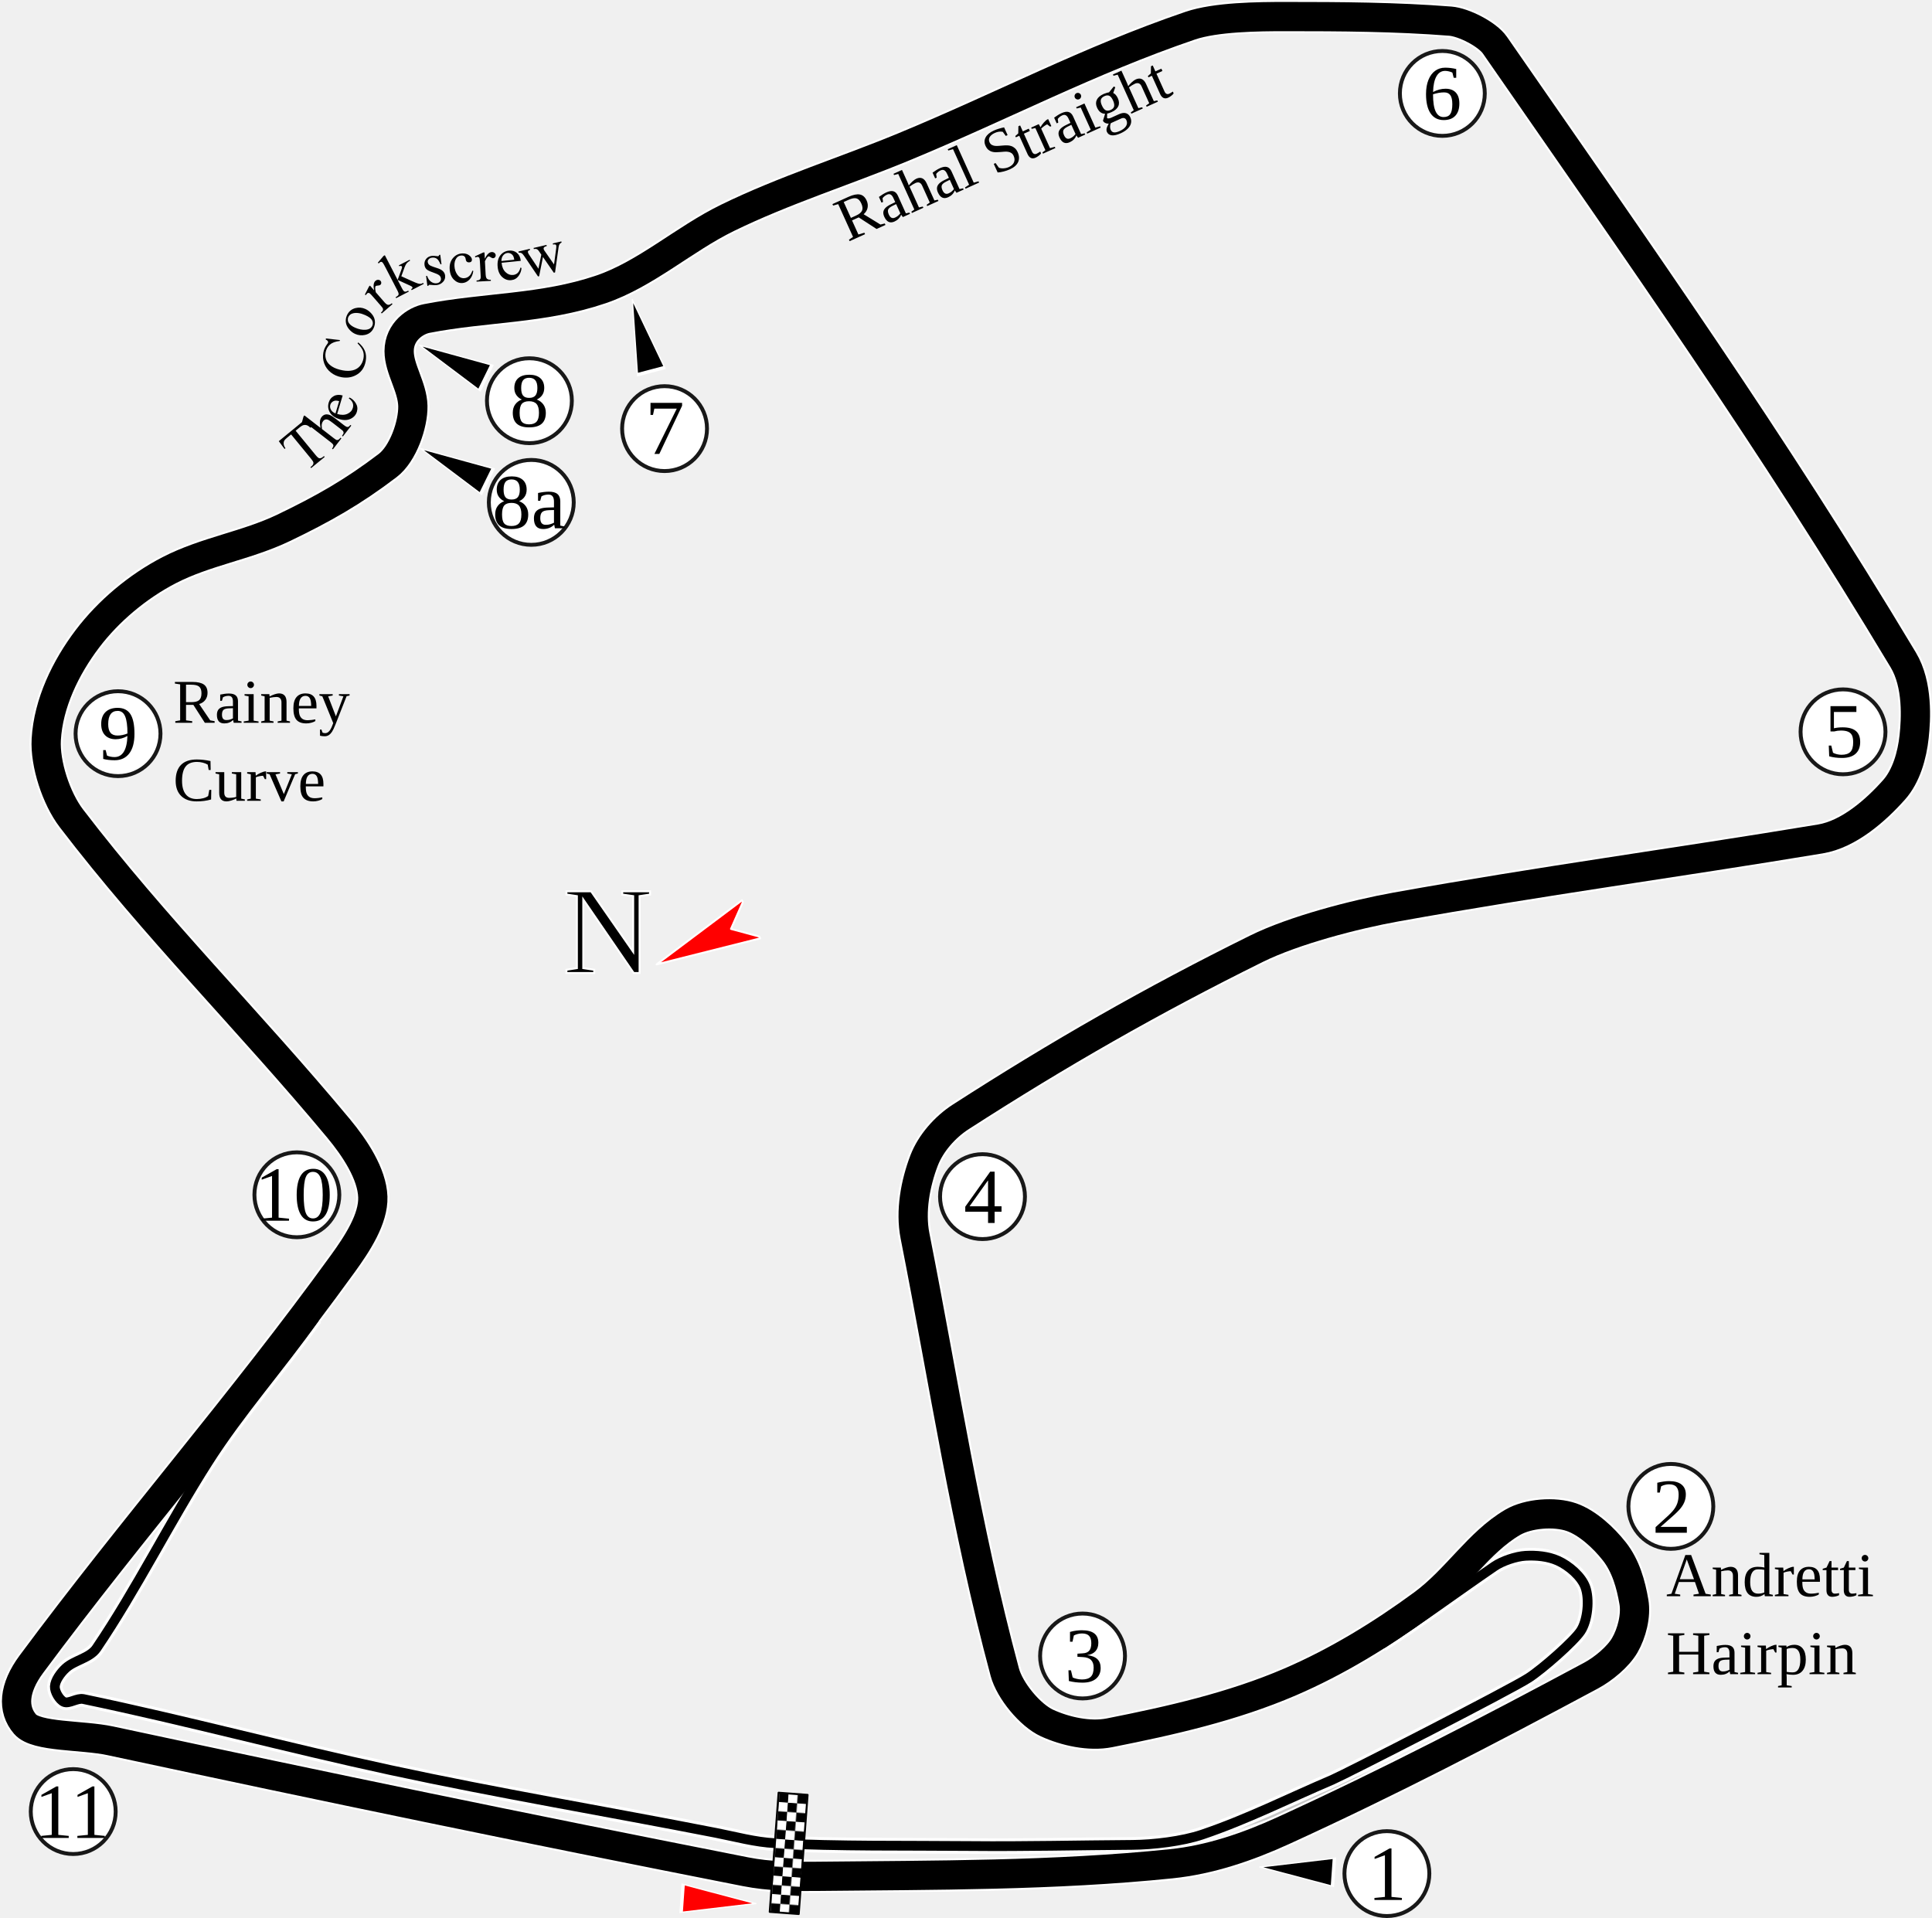
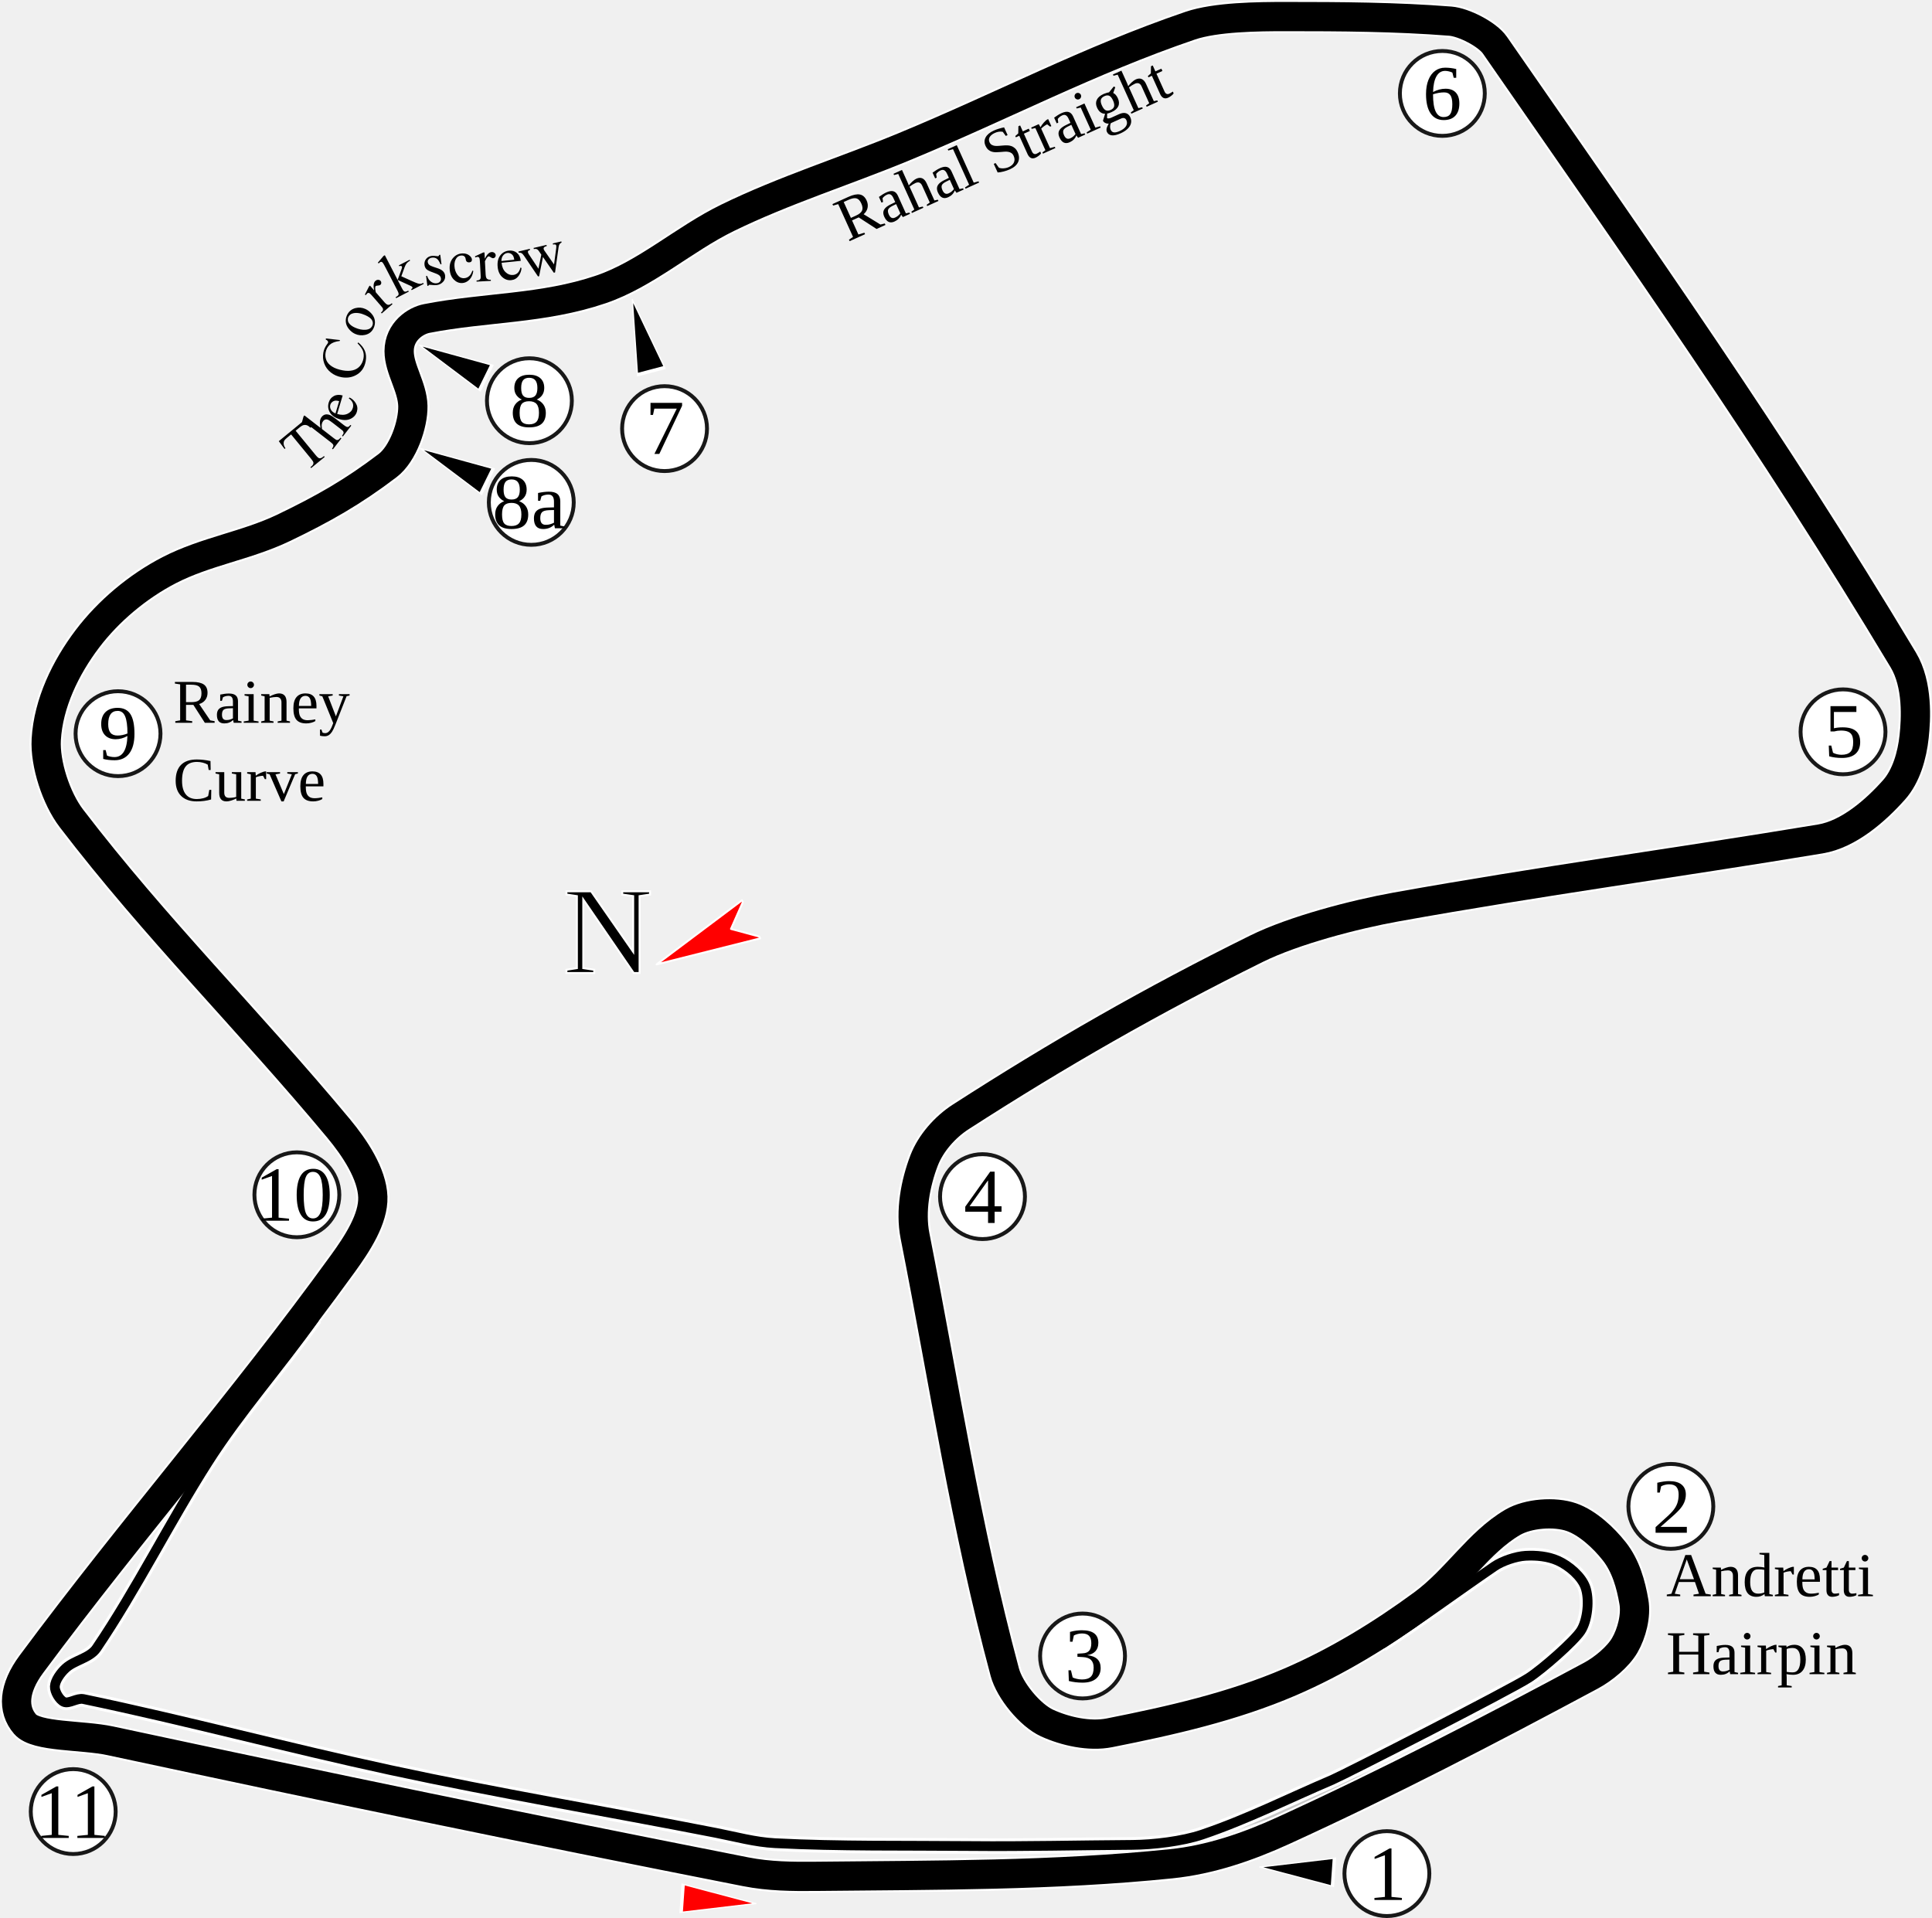
<svg xmlns="http://www.w3.org/2000/svg" xmlns:xlink="http://www.w3.org/1999/xlink" width="990.921" height="983.785" id="svg2502" version="1.0">
  <defs id="defs2504">
    <clipPath clipPathUnits="userSpaceOnUse" id="clipPath3490">
-       <rect style="opacity:1;fill:#006a00;fill-opacity:1;fill-rule:nonzero;stroke:none" id="rect3492" width="1511.787" height="1003.748" x="683.14" y="104.104" transform="matrix(-0.7183395,0.6956928,-0.6956928,-0.7183395,0,0)" />
+       
    </clipPath>
    <pattern patternUnits="userSpaceOnUse" width="18.181" height="18.138" patternTransform="matrix(0.1737876,0,0,0.1737876,763.4772,1693.907)" id="pattern4912">
      <g id="g4907" transform="translate(-1025.535,-1215.281)">
        <rect style="opacity:1;fill:#000000;fill-opacity:1;stroke:none;stroke-width:0.5;stroke-linecap:round;stroke-linejoin:round;stroke-miterlimit:4;stroke-dasharray:none;stroke-dashoffset:0;stroke-opacity:1" id="rect4899" width="18.173" height="18.096" x="1025.535" y="1215.281" />
        <rect style="opacity:1;fill:#ffffff;fill-opacity:1;stroke:none;stroke-width:0.5;stroke-linecap:round;stroke-linejoin:round;stroke-miterlimit:4;stroke-dasharray:none;stroke-dashoffset:0;stroke-opacity:1" id="rect4903" width="9.075" height="9.075" x="1025.535" y="1215.281" />
        <rect style="opacity:1;fill:#ffffff;fill-opacity:1;stroke:none;stroke-width:0.5;stroke-linecap:round;stroke-linejoin:round;stroke-miterlimit:4;stroke-dasharray:none;stroke-dashoffset:0;stroke-opacity:1" id="rect4905" width="9.075" height="9.075" x="1034.641" y="1224.344" />
      </g>
    </pattern>
    <pattern xlink:href="#pattern4912" id="pattern4166" patternTransform="matrix(0.4562459,1.6264824e-8,-1.6264824e-8,0.4562459,-1778.227,454.6431)" />
    <clipPath clipPathUnits="userSpaceOnUse" id="clipPath3494">
      <rect style="opacity:1;fill:#006a00;fill-opacity:1;fill-rule:nonzero;stroke:none" id="rect3496" width="2168.193" height="1468.418" x="-4232.846" y="-2372.13" transform="matrix(-0.9472965,-0.3203582,0.9519016,-0.3064038,0,0)" />
    </clipPath>
    <clipPath clipPathUnits="userSpaceOnUse" id="clipPath9716">
      <path id="path9718" d="M 871.135,932.363 C 1314.876,1345.252 1758.616,1758.14 2202.356,2171.029 C 2375.779,1984.647 2549.202,1798.266 2722.625,1611.884 C 2278.885,1198.996 1835.145,786.108 1391.405,373.219 C 1217.982,559.601 1044.559,745.982 871.135,932.363 z" style="fill:#6a6a6a;fill-opacity:1;fill-rule:nonzero;stroke:#010101;stroke-width:0.943;stroke-linecap:round;stroke-linejoin:round;stroke-miterlimit:4;stroke-dasharray:none;stroke-dashoffset:0;stroke-opacity:1" />
    </clipPath>
  </defs>
  <g id="layer1" transform="translate(-775.603,-501.7822)" style="display:inline">
    <use x="0" y="0" xlink:href="#text3489" id="use3575" style="stroke:#ffffff;stroke-width:2;stroke-miterlimit:4;stroke-opacity:1;stroke-dasharray:none" width="990.921" height="970.955" />
    <use x="0" y="0" xlink:href="#text3493" id="use3577" style="stroke:#ffffff;stroke-width:2;stroke-miterlimit:4;stroke-opacity:1;stroke-dasharray:none" width="990.921" height="970.955" />
    <path style="fill:none;stroke:#c8c8c8;stroke-width:5;stroke-linecap:butt;stroke-linejoin:round;stroke-miterlimit:4;stroke-opacity:1;stroke-dasharray:none" d="m 1381.06,1445.61 c 1.172,-0.214 7.062,-1.084 12.316,-2.669 22.673,-6.854 72.121,-23.691 99.98,-36.22" id="path3312" />
    <path id="path3314" d="m 1158.08,1461.855 c 11.948,2.356 23.914,2.478 36.08,2.347 60.58,-0.651 122.277,-0.289 182.16,-6.453 19.904,-2.049 39.196,-8.652 57.493,-17.013 54.45,-24.883 105.093,-51.213 157.813,-79.493 6.337,-3.4 13.877,-9.641 17.307,-15.547 3.611,-6.219 5.901,-15.219 4.693,-22.293 -1.53,-8.961 -4.165,-18.402 -9.973,-25.813 -5.533,-7.06 -13.864,-14.762 -22,-17.6 -8.681,-3.028 -22.286,-1.994 -30.213,2.64 -17.495,10.228 -28.777,29.254 -46.053,41.947 -21.052,15.467 -44.052,29.557 -68.053,39.893 -29.581,12.739 -61.508,19.928 -92.693,26.107 -10.273,2.035 -22.671,-0.74 -31.973,-4.987 -8.689,-3.967 -19.173,-16.672 -21.707,-26.107 -20.151,-75.045 -30.772,-146.442 -46.053,-223.813 -2.495,-12.681 0.216,-27.08 4.693,-38.72 3.345,-8.698 10.665,-17.069 18.773,-22.293 50.167,-32.322 98.101,-59.752 151.653,-86.24 19.194,-9.494 50.398,-17.61 71.573,-21.413 74.647,-13.406 142.123,-22.384 217.653,-34.907 14.582,-2.417 28.421,-14.63 37.84,-25.227 6.226,-7.004 9.246,-17.69 10.267,-27.28 0.935,-8.792 2.041,-26.611 -5.573,-39.307 -67.843,-113.124 -134.729,-207.542 -209.44,-315.333 -3.902,-5.63 -16.007,-11.779 -22.88,-12.32 -27.936,-2.197 -56.331,-2.347 -84.48,-2.347 -14.091,0 -35.766,0.181 -48.987,4.693 -52.095,17.781 -95.609,40.955 -146.96,62.187 -30.001,12.404 -61.276,22.171 -90.347,36.373 -22.164,10.828 -41.833,28.832 -64.827,36.667 -29.806,10.156 -59.336,9.067 -89.467,14.96 -5.542,1.084 -14.06,6.526 -14.08,16.72 -0.018,9.18 6.84,18.342 7.04,28.16 0.191,9.347 -5,24.483 -12.907,30.507 -17.838,13.591 -33.24,22.303 -53.387,31.973 -18.965,9.103 -40.08,12.1 -58.667,21.707 -16.222,8.384 -31.244,21.058 -41.947,35.2 -11.2,14.8 -20.042,33.045 -21.12,51.627 -0.725,12.495 5.095,30.265 12.907,40.48 43.033,56.274 90.974,103.705 136.987,158.987 8.352,10.034 17.198,23.351 17.6,35.2 0.381,11.227 -7.987,23.987 -15.253,34.027 -52.182,72.094 -107.491,135.034 -159.867,205.627 -9.124,12.298 -9.83,23.182 -3.227,30.8 5.831,6.727 29.208,5.399 43.707,8.507 115.75,24.808 207.569,43.845 325.893,67.173 z" style="fill:none;stroke:#ffffff;stroke-width:17;stroke-linecap:butt;stroke-linejoin:round;stroke-miterlimit:4;stroke-opacity:1;stroke-dasharray:none" />
    <path id="path3316" d="m 936.98,1177.872 c -17.6,24.933 -38.243,48.098 -54.633,73.81 -19.885,31.195 -36.724,65.225 -57.2,95.48 -3.479,5.141 -11.318,6.116 -15.84,10.267 -2.615,2.4 -5.414,6.257 -5.573,9.387 -0.134,2.639 2.36,6.893 4.693,7.92 2.555,1.124 6.697,-2.151 9.973,-1.467 52.457,10.951 104.652,25.012 157.227,36.373 55.568,12.008 111.411,21.324 167.2,32.267 10.016,1.964 20.039,4.754 30.213,5.28 33.337,1.723 66.878,1.15 100.32,1.467 28.549,0.27 54.58,-0.409 83.013,-0.587 10.69,-0.067 25.684,-1.853 35.787,-5.28 23.337,-7.915 44.097,-18.445 66.88,-28.16 6.421,-2.738 91.1,-46.044 100.613,-52.213 7.297,-4.732 23.202,-18.782 26.693,-24.053 3.579,-5.402 4.655,-16.343 2.347,-22.587 -1.994,-5.391 -8.338,-10.939 -14.078,-13.496 -5.016,-2.235 -10.971,-2.808 -16.572,-2.494 -4.861,0.273 -11.936,2.656 -15.99,5.43 -19.82,13.564 -38.133,27.195 -57.788,39.856" style="fill:none;stroke:#ffffff;stroke-width:8;stroke-linecap:butt;stroke-linejoin:round;stroke-miterlimit:4;stroke-opacity:1;stroke-dasharray:none" />
    <path style="fill:none;stroke:#000000;stroke-width:15;stroke-linecap:butt;stroke-linejoin:round;stroke-miterlimit:4;stroke-opacity:1;stroke-dasharray:none" d="m 1158.08,1461.855 c 11.948,2.356 23.914,2.478 36.08,2.347 60.58,-0.651 122.277,-0.289 182.16,-6.453 19.904,-2.049 39.196,-8.652 57.493,-17.013 54.45,-24.883 105.093,-51.213 157.813,-79.493 6.337,-3.4 13.877,-9.641 17.307,-15.547 3.611,-6.219 5.901,-15.219 4.693,-22.293 -1.53,-8.961 -4.165,-18.402 -9.973,-25.813 -5.533,-7.06 -13.864,-14.762 -22,-17.6 -8.681,-3.028 -22.286,-1.994 -30.213,2.64 -17.495,10.228 -28.777,29.254 -46.053,41.947 -21.052,15.467 -44.052,29.557 -68.053,39.893 -29.581,12.739 -61.508,19.928 -92.693,26.107 -10.273,2.035 -22.671,-0.74 -31.973,-4.987 -8.689,-3.967 -19.173,-16.672 -21.707,-26.107 -20.151,-75.045 -30.772,-146.442 -46.053,-223.813 -2.495,-12.681 0.216,-27.08 4.693,-38.72 3.345,-8.698 10.665,-17.069 18.773,-22.293 50.167,-32.322 98.101,-59.752 151.653,-86.24 19.194,-9.494 50.398,-17.61 71.573,-21.413 74.647,-13.406 142.123,-22.384 217.653,-34.907 14.582,-2.417 28.421,-14.63 37.84,-25.227 6.226,-7.004 9.246,-17.69 10.267,-27.28 0.935,-8.792 2.041,-26.611 -5.573,-39.307 -67.843,-113.124 -134.729,-207.542 -209.44,-315.333 -3.902,-5.63 -16.007,-11.779 -22.88,-12.32 -27.936,-2.197 -56.331,-2.347 -84.48,-2.347 -14.091,0 -35.766,0.181 -48.987,4.693 -52.095,17.781 -95.609,40.955 -146.96,62.187 -30.001,12.404 -61.276,22.171 -90.347,36.373 -22.164,10.828 -41.833,28.832 -64.827,36.667 -29.806,10.156 -59.336,9.067 -89.467,14.96 -5.542,1.084 -14.06,6.526 -14.08,16.72 -0.018,9.18 6.84,18.342 7.04,28.16 0.191,9.347 -5,24.483 -12.907,30.507 -17.838,13.591 -33.24,22.303 -53.387,31.973 -18.965,9.103 -40.08,12.1 -58.667,21.707 -16.222,8.384 -31.244,21.058 -41.947,35.2 -11.2,14.8 -20.042,33.045 -21.12,51.627 -0.725,12.495 5.095,30.265 12.907,40.48 43.033,56.274 90.974,103.705 136.987,158.987 8.352,10.034 17.198,23.351 17.6,35.2 0.381,11.227 -7.987,23.987 -15.253,34.027 -52.182,72.094 -107.491,135.034 -159.867,205.627 -9.124,12.298 -9.83,23.182 -3.227,30.8 5.831,6.727 29.208,5.399 43.707,8.507 115.75,24.808 207.569,43.845 325.893,67.173 z" id="path2538" />
    <path style="fill:none;stroke:#000000;stroke-width:5;stroke-linecap:butt;stroke-linejoin:round;stroke-miterlimit:4;stroke-opacity:1;stroke-dasharray:none" d="m 936.98,1177.872 c -17.6,24.933 -38.243,48.098 -54.633,73.81 -19.885,31.195 -36.724,65.225 -57.2,95.48 -3.479,5.141 -11.318,6.116 -15.84,10.267 -2.615,2.4 -5.414,6.257 -5.573,9.387 -0.134,2.639 2.36,6.893 4.693,7.92 2.555,1.124 6.697,-2.151 9.973,-1.467 52.457,10.951 104.652,25.012 157.227,36.373 55.568,12.008 111.411,21.324 167.2,32.267 10.016,1.964 20.039,4.754 30.213,5.28 33.337,1.723 66.878,1.15 100.32,1.467 28.549,0.27 54.58,-0.409 83.013,-0.587 10.69,-0.067 25.684,-1.853 35.787,-5.28 23.337,-7.915 44.097,-18.445 66.88,-28.16 6.421,-2.738 91.1,-46.044 100.613,-52.213 7.297,-4.732 23.202,-18.782 26.693,-24.053 3.579,-5.402 4.655,-16.343 2.347,-22.587 -1.994,-5.391 -8.338,-10.939 -14.078,-13.496 -5.016,-2.235 -10.971,-2.808 -16.572,-2.494 -4.861,0.273 -11.936,2.656 -15.99,5.43 -19.82,13.564 -38.133,27.195 -57.788,39.856" id="path3310" />
    <path style="fill:none;stroke:none" d="m 155.085,242.883 c 9.865,-5.525 22.015,-18.785 26.045,-27.229 4.257,-8.919 5.634,-46.993 14.206,-54.457 14.018,-12.207 14.567,-13.511 28.413,-15.39 16.98,-2.304 42.224,0 66.296,-8.287" id="path3497" transform="translate(775.603,501.7822)" />
  </g>
  <g id="layer4" style="display:inline">
    <g style="display:inline" id="g3804" transform="translate(-1784.798,-465.9122)" clip-path="none">
      <text id="text3180" y="964.988" x="2073.466" style="font-size:64px;font-style:normal;font-weight:normal;fill:#000000;fill-opacity:1;stroke:#ffffff;stroke-width:1px;stroke-linecap:butt;stroke-linejoin:miter;stroke-opacity:1;font-family:Times New Roman" xml:space="preserve">
        <tspan y="964.988" x="2073.466" id="tspan3182">N</tspan>
      </text>
      <path id="path2745" d="m 2121.56,960.58 43.802,-32.872 0.444,0.931 -6.084,13.739 14.506,3.918 0.444,0.931 -53.112,13.354 z" style="fill:#ff0000;fill-opacity:1;fill-rule:nonzero;stroke:#ffffff;stroke-width:1;stroke-linecap:round;stroke-linejoin:round;stroke-miterlimit:4;stroke-opacity:1;stroke-dasharray:none;stroke-dashoffset:0" />
    </g>
    <g style="display:inline" transform="matrix(0.7601459,0.854407,0.854407,-0.7601459,-1402.387,354.1457)" id="g4801" clip-path="url(#clipPath9716)">
      <path clip-path="url(#clipPath3494)" transform="matrix(-0.358939,0.3679125,-1.115112,-1.087914,3587.072,1686.658)" d="m 1695.937,1398.521 -24.481,0 12.241,-21.201 z" id="path3463" style="fill:#ff0000;fill-opacity:1;stroke:#ffffff;stroke-width:0.977;stroke-linecap:round;stroke-linejoin:miter;stroke-miterlimit:4;stroke-opacity:1;stroke-dasharray:none;stroke-dashoffset:0;display:inline" />
      <rect clip-path="url(#clipPath3490)" ry="0" transform="matrix(-0.7183395,-0.6956928,0.6956928,-0.7183395,0,0)" y="376.017" x="-1620.884" height="53.589" width="13.041" id="rect3457" style="fill:url(#pattern4166);fill-opacity:1;stroke:#000000;stroke-width:0.874;stroke-linecap:round;stroke-linejoin:round;stroke-miterlimit:4;stroke-opacity:1;stroke-dasharray:none;stroke-dashoffset:0;display:inline" />
    </g>
  </g>
  <g id="layer2" style="display:inline">
    <g id="g3401" transform="translate(-759.1262,-482.9515)">
      <path transform="translate(779.6169,497.0935)" d="m 38.838,915.052 a 21.773,21.773 0 1 1 -43.546,0 21.773,21.773 0 1 1 43.546,0 z" id="path3399" style="fill:#ffffff;fill-opacity:1;fill-rule:nonzero;stroke:#181818;stroke-width:2;stroke-linecap:round;stroke-linejoin:round;stroke-miterlimit:4;stroke-opacity:1;stroke-dasharray:none;stroke-dashoffset:66;marker:none;visibility:visible;display:inline;overflow:visible;enable-background:accumulate" />
      <text transform="translate(775.603,501.7822)" id="text3395" y="923.879" x="1.177" style="font-size:40px;font-style:normal;font-weight:normal;writing-mode:lr-tb;fill:#000000;fill-opacity:1;stroke:none;font-family:Times New Roman" xml:space="preserve">
        <tspan y="923.879" x="1.177" id="tspan3397">11</tspan>
      </text>
    </g>
    <g id="g3471" transform="translate(-781.4876,-493.5438)">
      <path transform="translate(1621.401,351.1559)" d="m 38.838,915.052 a 21.773,21.773 0 1 1 -43.546,0 21.773,21.773 0 1 1 43.546,0 z" id="path3469" style="fill:#ffffff;fill-opacity:1;fill-rule:nonzero;stroke:#181818;stroke-width:2;stroke-linecap:round;stroke-linejoin:round;stroke-miterlimit:4;stroke-opacity:1;stroke-dasharray:none;stroke-dashoffset:66;marker:none;visibility:visible;display:inline;overflow:visible;enable-background:accumulate" />
      <text transform="translate(775.603,501.7822)" id="text3355" y="777.941" x="853.264" style="font-size:40px;font-style:normal;font-weight:normal;writing-mode:lr-tb;fill:#000000;fill-opacity:1;stroke:none;font-family:Times New Roman" xml:space="preserve">
        <tspan y="777.941" x="853.264" id="tspan3357">2</tspan>
      </text>
    </g>
    <g id="g3464" transform="translate(-788.549,-473.5362)">
      <path transform="translate(1326.723,407.8822)" d="m 38.838,915.052 a 21.773,21.773 0 1 1 -43.546,0 21.773,21.773 0 1 1 43.546,0 z" id="path3462" style="fill:#ffffff;fill-opacity:1;fill-rule:nonzero;stroke:#181818;stroke-width:2;stroke-linecap:round;stroke-linejoin:round;stroke-miterlimit:4;stroke-opacity:1;stroke-dasharray:none;stroke-dashoffset:66;marker:none;visibility:visible;display:inline;overflow:visible;enable-background:accumulate" />
      <text transform="translate(775.603,501.7822)" id="text3359" y="834.433" x="559.035" style="font-size:40px;font-style:normal;font-weight:normal;writing-mode:lr-tb;fill:#000000;fill-opacity:1;stroke:none;font-family:Times New Roman" xml:space="preserve">
        <tspan y="834.433" x="559.035" id="tspan3361">3</tspan>
      </text>
    </g>
    <g id="g3457" transform="translate(-787.3721,-499.4284)">
      <path transform="translate(1274.23,198.1569)" d="m 38.838,915.052 a 21.773,21.773 0 1 1 -43.546,0 21.773,21.773 0 1 1 43.546,0 z" id="path3455" style="fill:#ffffff;fill-opacity:1;fill-rule:nonzero;stroke:#181818;stroke-width:2;stroke-linecap:round;stroke-linejoin:round;stroke-miterlimit:4;stroke-opacity:1;stroke-dasharray:none;stroke-dashoffset:66;marker:none;visibility:visible;display:inline;overflow:visible;enable-background:accumulate" />
      <text transform="translate(775.603,501.7822)" id="text3363" y="624.942" x="506.074" style="font-size:40px;font-style:normal;font-weight:normal;writing-mode:lr-tb;fill:#000000;fill-opacity:1;stroke:none;font-family:Times New Roman" xml:space="preserve">
        <tspan y="624.942" x="506.074" id="tspan3365">4</tspan>
      </text>
    </g>
    <g id="g3450" transform="translate(-762.6569,-479.4208)">
      <path transform="translate(1690.878,-60.25667)" d="m 38.838,915.052 a 21.773,21.773 0 1 1 -43.546,0 21.773,21.773 0 1 1 43.546,0 z" id="path3448" style="fill:#ffffff;fill-opacity:1;fill-rule:nonzero;stroke:#181818;stroke-width:2;stroke-linecap:round;stroke-linejoin:round;stroke-miterlimit:4;stroke-opacity:1;stroke-dasharray:none;stroke-dashoffset:66;marker:none;visibility:visible;display:inline;overflow:visible;enable-background:accumulate" />
      <text transform="translate(775.603,501.7822)" id="text3367" y="366.021" x="922.702" style="font-size:40px;font-style:normal;font-weight:normal;writing-mode:lr-tb;fill:#000000;fill-opacity:1;stroke:none;font-family:Times New Roman" xml:space="preserve">
        <tspan y="366.021" x="922.702" id="tspan3369">5</tspan>
      </text>
    </g>
    <g id="g3443" transform="translate(-769.7184,-494.7207)">
      <path transform="translate(1492.429,-372.4127)" d="m 38.838,915.052 a 21.773,21.773 0 1 1 -43.546,0 21.773,21.773 0 1 1 43.546,0 z" id="path3441" style="fill:#ffffff;fill-opacity:1;fill-rule:nonzero;stroke:#181818;stroke-width:2;stroke-linecap:round;stroke-linejoin:round;stroke-miterlimit:4;stroke-opacity:1;stroke-dasharray:none;stroke-dashoffset:66;marker:none;visibility:visible;display:inline;overflow:visible;enable-background:accumulate" />
      <text transform="translate(775.603,501.7822)" id="text3371" y="54.138" x="723.803" style="font-size:40px;font-style:normal;font-weight:normal;writing-mode:lr-tb;fill:#000000;fill-opacity:1;stroke:none;font-family:Times New Roman" xml:space="preserve">
        <tspan y="54.138" x="723.803" id="tspan3373">6</tspan>
      </text>
    </g>
    <g id="g3436" transform="translate(-771.7876,-450.2133)">
      <path transform="translate(1095.574,-244.9933)" d="m 38.838,915.052 a 21.773,21.773 0 1 1 -43.546,0 21.773,21.773 0 1 1 43.546,0 z" id="path3434" style="fill:#ffffff;fill-opacity:1;fill-rule:nonzero;stroke:#181818;stroke-width:2;stroke-linecap:round;stroke-linejoin:round;stroke-miterlimit:4;stroke-opacity:1;stroke-dasharray:none;stroke-dashoffset:66;marker:none;visibility:visible;display:inline;overflow:visible;enable-background:accumulate" />
      <text transform="translate(775.603,501.7822)" id="text3375" y="181.245" x="327.183" style="font-size:40px;font-style:normal;font-weight:normal;writing-mode:lr-tb;fill:#000000;fill-opacity:1;stroke:none;font-family:Times New Roman" xml:space="preserve">
        <tspan y="181.245" x="327.183" id="tspan3377">7</tspan>
      </text>
    </g>
    <g id="g3415" transform="translate(-794.4336,-493.5438)">
      <path transform="translate(837.9073,-45.19115)" d="m 38.838,915.052 a 21.773,21.773 0 1 1 -43.546,0 21.773,21.773 0 1 1 43.546,0 z" id="path3413" style="fill:#ffffff;fill-opacity:1;fill-rule:nonzero;stroke:#181818;stroke-width:2;stroke-linecap:round;stroke-linejoin:round;stroke-miterlimit:4;stroke-opacity:1;stroke-dasharray:none;stroke-dashoffset:66;marker:none;visibility:visible;display:inline;overflow:visible;enable-background:accumulate" />
      <text transform="translate(775.603,501.7822)" id="text3387" y="381.321" x="69.438" style="font-size:40px;font-style:normal;font-weight:normal;writing-mode:lr-tb;fill:#000000;fill-opacity:1;stroke:none;font-family:Times New Roman" xml:space="preserve">
        <tspan y="381.321" x="69.438" id="tspan3389">9</tspan>
      </text>
    </g>
    <g transform="translate(-775.603,-501.7822)" id="g3529">
      <g style="font-size:24px" transform="translate(21.17754,9.456971)" id="g3478">
        <path style="font-size:24px;fill:#ffffff;fill-opacity:1;fill-rule:nonzero;stroke:#181818;stroke-width:2;stroke-linecap:round;stroke-linejoin:round;stroke-miterlimit:4;stroke-opacity:1;stroke-dasharray:none;stroke-dashoffset:66;marker:none;visibility:visible;display:inline;overflow:visible;enable-background:accumulate" id="path3476" d="m 38.838,915.052 a 21.773,21.773 0 1 1 -43.546,0 21.773,21.773 0 1 1 43.546,0 z" transform="translate(1448.697,538.2855)" />
        <text xml:space="preserve" style="font-size:40px;font-style:normal;font-variant:normal;font-weight:normal;font-stretch:normal;text-align:start;line-height:125%;writing-mode:lr-tb;text-anchor:start;fill:#000000;fill-opacity:1;stroke:none;font-family:Times New Roman;-inkscape-font-specification:Times New Roman" x="680.257" y="965.071" id="text3351" transform="translate(775.603,501.7822)">
          <tspan id="tspan3353" x="680.257" y="965.071">1</tspan>
        </text>
      </g>
      <path style="fill:#000000;fill-opacity:1;stroke:#ffffff;stroke-width:0.977;stroke-linecap:round;stroke-linejoin:miter;stroke-miterlimit:4;stroke-opacity:1;stroke-dasharray:none;stroke-dashoffset:0;display:inline" id="path3527" d="m 1695.937,1398.521 -24.481,0 12.241,-21.201 z" transform="matrix(-0.04150101,0.5863472,1.77717,0.1257863,-956.0176,298.9373)" clip-path="url(#clipPath3494)" />
    </g>
    <g transform="translate(-775.603,-501.7822)" id="g3540">
      <g transform="translate(101.4093,101.1273)" id="g3429">
        <path style="fill:#ffffff;fill-opacity:1;fill-rule:nonzero;stroke:#181818;stroke-width:2;stroke-linecap:round;stroke-linejoin:round;stroke-miterlimit:4;stroke-opacity:1;stroke-dasharray:none;stroke-dashoffset:66;marker:none;visibility:visible;display:inline;overflow:visible;enable-background:accumulate" id="path3427" d="m 38.838,915.052 a 21.773,21.773 0 1 1 -43.546,0 21.773,21.773 0 1 1 43.546,0 z" transform="translate(928.6568,-308.8593)" />
        <text xml:space="preserve" style="font-size:40px;font-style:normal;font-weight:normal;writing-mode:lr-tb;fill:#000000;fill-opacity:1;stroke:none;font-family:Times New Roman" x="160.06" y="117.692" id="text3379" transform="translate(775.603,501.7822)">
          <tspan id="tspan3381" x="160.06" y="117.692">8</tspan>
        </text>
      </g>
      <path style="fill:#000000;fill-opacity:1;stroke:#ffffff;stroke-width:0.977;stroke-linecap:round;stroke-linejoin:miter;stroke-miterlimit:4;stroke-opacity:1;stroke-dasharray:none;stroke-dashoffset:0;display:inline" id="path3538" d="m 1695.937,1398.521 -24.481,0 12.241,-21.201 z" transform="matrix(-0.2591699,0.5275948,1.599096,0.7855225,-775.3131,-1291.399)" clip-path="url(#clipPath3494)" />
    </g>
    <g transform="translate(-775.603,-501.7822)" id="g3549">
      <g transform="translate(75.9126,62.64723)" id="g3422">
        <path style="fill:#ffffff;fill-opacity:1;fill-rule:nonzero;stroke:#181818;stroke-width:2;stroke-linecap:round;stroke-linejoin:round;stroke-miterlimit:4;stroke-opacity:1;stroke-dasharray:none;stroke-dashoffset:66;marker:none;visibility:visible;display:inline;overflow:visible;enable-background:accumulate" id="path3420" d="m 38.838,915.052 a 21.773,21.773 0 1 1 -43.546,0 21.773,21.773 0 1 1 43.546,0 z" transform="translate(955.1238,-218.2368)" />
        <text xml:space="preserve" style="font-size:40px;font-style:normal;font-weight:normal;writing-mode:lr-tb;fill:#000000;fill-opacity:1;stroke:none;font-family:Times New Roman" x="176.537" y="208.314" id="text3383" transform="translate(775.603,501.7822)">
          <tspan id="tspan3385" x="176.537" y="208.314">8a</tspan>
        </text>
      </g>
      <path clip-path="url(#clipPath3494)" transform="matrix(-0.2591699,0.5275948,1.599096,0.7855225,-774.6335,-1238.299)" d="m 1695.937,1398.521 -24.481,0 12.241,-21.201 z" id="path3547" style="fill:#000000;fill-opacity:1;stroke:#ffffff;stroke-width:0.977;stroke-linecap:round;stroke-linejoin:miter;stroke-miterlimit:4;stroke-opacity:1;stroke-dasharray:none;stroke-dashoffset:0;display:inline" />
    </g>
    <g transform="translate(-775.603,-501.7822)" style="display:inline" id="g3228">
      <g transform="translate(5.884577,9.415324)" id="g3408">
        <path style="fill:#ffffff;fill-opacity:1;fill-rule:nonzero;stroke:#181818;stroke-width:2;stroke-linecap:round;stroke-linejoin:round;stroke-miterlimit:4;stroke-opacity:1;stroke-dasharray:none;stroke-dashoffset:66;marker:none;visibility:visible;display:inline;overflow:visible;enable-background:accumulate" id="path3406" d="m 38.838,915.052 a 21.773,21.773 0 1 1 -43.546,0 21.773,21.773 0 1 1 43.546,0 z" transform="translate(904.9216,190.1529)" />
      </g>
      <text transform="translate(781.4876,511.1975)" xml:space="preserve" style="font-size:40px;font-style:normal;font-weight:normal;writing-mode:lr-tb;fill:#000000;fill-opacity:1;stroke:none;display:inline;font-family:Times New Roman" x="124.753" y="616.704" id="text3391">
        <tspan id="tspan3393" x="124.753" y="616.704">10</tspan>
      </text>
    </g>
    <path clip-path="url(#clipPath3494)" transform="matrix(-0.5685741,0.1491606,0.4520933,1.723301,658.9625,-2470.868)" d="m 1695.937,1398.521 -24.481,0 12.241,-21.201 z" id="path3536" style="fill:#000000;fill-opacity:1;stroke:#ffffff;stroke-width:0.977;stroke-linecap:round;stroke-linejoin:miter;stroke-miterlimit:4;stroke-opacity:1;stroke-dasharray:none;stroke-dashoffset:0;display:inline" />
  </g>
  <g id="layer3">
    <text transform="translate(-775.603,-501.7822)" xml:space="preserve" style="font-size:32px;font-style:normal;font-weight:normal;writing-mode:lr-tb;fill:#000000;fill-opacity:1;display:inline;font-family:Times New Roman" x="1630.186" y="1320.513" id="text3483">
      <tspan id="tspan3485" x="1630.186" y="1320.513">Andretti</tspan>
      <tspan x="1630.186" y="1360.513" id="tspan3487">Hairpin</tspan>
    </text>
    <text xml:space="preserve" style="font-size:32px;font-style:normal;font-weight:normal;writing-mode:lr-tb;fill:#000000;fill-opacity:1;display:inline;font-family:Times New Roman" x="844.662" y="1069.259" id="text3489" transform="matrix(0.9110637,-0.4122656,0.4122656,0.9110637,-775.603,-501.7822)">
      <tspan id="tspan3491" x="844.662" y="1069.259">Rahal Straight</tspan>
    </text>
    <path transform="translate(-775.603,-501.7822)" style="font-size:32px;font-style:normal;font-weight:normal;writing-mode:lr-tb;fill:#000000;fill-opacity:1;display:inline;font-family:Times New Roman" d="m 931.963,717.097 3.334,3.692 -0.459,0.377 c -0.644,-0.604 -1.161,-0.988 -1.552,-1.152 -0.633,-0.262 -1.248,-0.334 -1.844,-0.215 -0.596,0.119 -1.233,0.456 -1.909,1.011 l -2.307,1.894 10.271,12.512 c 0.826,1.006 1.45,1.545 1.873,1.616 0.584,0.087 1.193,-0.131 1.829,-0.653 l 0.568,-0.466 0.367,0.447 -6.944,5.7 -0.367,-0.447 0.58,-0.476 c 0.692,-0.568 1.012,-1.181 0.958,-1.837 -0.034,-0.403 -0.428,-1.063 -1.182,-1.981 l -10.271,-12.512 -1.969,1.616 c -0.765,0.628 -1.262,1.13 -1.492,1.507 -0.293,0.497 -0.41,1.085 -0.351,1.764 0.059,0.679 0.364,1.412 0.916,2.199 l -0.459,0.377 -2.959,-3.999 13.369,-10.975 z m -0.24,-2.249 8.273,6.415 c -0.296,-1.692 -0.378,-2.916 -0.247,-3.672 0.131,-0.755 0.404,-1.4 0.819,-1.936 0.498,-0.642 1.103,-1.056 1.814,-1.243 0.711,-0.187 1.532,-0.097 2.462,0.268 0.648,0.252 1.672,0.921 3.071,2.006 l 4.001,3.102 c 0.716,0.555 1.251,0.877 1.603,0.966 0.261,0.071 0.526,0.052 0.795,-0.056 0.268,-0.108 0.607,-0.426 1.015,-0.953 l 0.445,0.345 -4.308,5.557 -0.445,-0.345 0.201,-0.259 c 0.408,-0.527 0.612,-0.955 0.611,-1.286 -9.6e-4,-0.33 -0.126,-0.658 -0.375,-0.983 -0.113,-0.127 -0.49,-0.439 -1.132,-0.937 l -4.001,-3.102 c -1.235,-0.957 -2.095,-1.522 -2.581,-1.695 -0.486,-0.172 -0.934,-0.194 -1.344,-0.064 -0.41,0.13 -0.769,0.392 -1.075,0.788 -0.313,0.403 -0.531,0.906 -0.656,1.508 -0.124,0.602 -0.097,1.46 0.081,2.574 l 5.976,4.634 c 0.774,0.6 1.289,0.93 1.545,0.991 0.256,0.06 0.539,0.023 0.849,-0.113 0.309,-0.136 0.688,-0.492 1.134,-1.068 l 0.445,0.345 -4.347,5.606 -0.445,-0.345 c 0.389,-0.502 0.618,-0.958 0.685,-1.367 0.045,-0.228 -0.009,-0.481 -0.163,-0.759 -0.154,-0.278 -0.585,-0.691 -1.293,-1.24 l -10.236,-7.937 c -1.292,-1.002 -2.111,-1.587 -2.455,-1.755 -0.344,-0.168 -0.619,-0.23 -0.825,-0.185 -0.206,0.045 -0.392,0.174 -0.558,0.388 -0.134,0.173 -0.285,0.504 -0.453,0.993 l -0.566,-0.162 1.24,-4.456 0.44,-0.568 z m 16.821,-0.733 c 2.034,0.615 3.779,0.595 5.233,-0.06 1.455,-0.655 2.382,-1.656 2.782,-3.004 0.267,-0.899 0.252,-1.754 -0.046,-2.564 -0.297,-0.811 -0.978,-1.619 -2.043,-2.424 l 0.437,-0.375 c 1.306,0.616 2.371,1.595 3.195,2.937 0.824,1.342 1.011,2.772 0.56,4.29 -0.489,1.648 -1.549,2.868 -3.181,3.66 -1.631,0.793 -3.531,0.867 -5.698,0.224 -2.347,-0.696 -3.998,-1.841 -4.954,-3.434 -0.956,-1.593 -1.164,-3.298 -0.625,-5.116 0.456,-1.538 1.338,-2.651 2.645,-3.338 1.307,-0.688 2.809,-0.78 4.507,-0.276 l -2.814,9.482 z m -0.869,-0.258 1.885,-6.351 c -0.894,-0.211 -1.544,-0.29 -1.951,-0.237 -0.633,0.084 -1.183,0.325 -1.649,0.725 -0.466,0.399 -0.779,0.869 -0.939,1.408 -0.246,0.829 -0.144,1.666 0.306,2.511 0.45,0.845 1.233,1.493 2.349,1.944 l 0,0 z m -4.904,-38.469 7.173,0.817 -0.087,0.477 c -2.237,0.248 -3.93,0.876 -5.077,1.885 -1.148,1.008 -1.872,2.337 -2.173,3.987 -0.252,1.383 -0.13,2.698 0.368,3.943 0.498,1.245 1.457,2.328 2.877,3.249 1.42,0.921 3.273,1.59 5.558,2.007 1.886,0.344 3.575,0.34 5.069,-0.012 1.494,-0.352 2.72,-1.068 3.68,-2.148 0.959,-1.08 1.581,-2.398 1.866,-3.956 0.247,-1.353 0.175,-2.599 -0.215,-3.74 -0.39,-1.141 -1.333,-2.488 -2.828,-4.042 l 0.394,-0.42 c 1.664,1.384 2.799,2.851 3.406,4.402 0.606,1.551 0.735,3.284 0.385,5.201 -0.63,3.453 -2.399,5.894 -5.307,7.322 -2.164,1.066 -4.537,1.364 -7.12,0.892 -2.08,-0.38 -3.906,-1.195 -5.478,-2.445 -1.572,-1.25 -2.688,-2.78 -3.348,-4.59 -0.66,-1.809 -0.813,-3.682 -0.46,-5.619 0.275,-1.506 0.915,-2.925 1.92,-4.256 0.304,-0.389 0.473,-0.676 0.506,-0.861 0.051,-0.277 -0.003,-0.535 -0.16,-0.776 -0.228,-0.317 -0.578,-0.577 -1.049,-0.779 l 0.098,-0.538 z m 10.747,-11.814 c 0.884,-1.978 2.345,-3.231 4.383,-3.758 1.739,-0.444 3.44,-0.294 5.104,0.449 1.17,0.523 2.228,1.332 3.176,2.429 0.948,1.097 1.506,2.273 1.675,3.529 0.169,1.256 -0.017,2.488 -0.556,3.696 -0.88,1.969 -2.363,3.183 -4.451,3.642 -1.76,0.389 -3.462,0.216 -5.107,-0.519 -1.198,-0.535 -2.257,-1.365 -3.175,-2.488 -0.918,-1.123 -1.444,-2.297 -1.576,-3.52 -0.132,-1.223 0.043,-2.376 0.528,-3.461 l 0,0 z m 0.73,0.857 c -0.225,0.504 -0.302,1.077 -0.229,1.72 0.072,0.643 0.414,1.289 1.025,1.938 0.611,0.65 1.506,1.238 2.686,1.765 1.902,0.85 3.712,1.205 5.428,1.065 1.717,-0.14 2.851,-0.828 3.404,-2.064 0.412,-0.923 0.372,-1.853 -0.121,-2.792 -0.493,-0.939 -1.667,-1.823 -3.522,-2.652 -2.321,-1.037 -4.37,-1.353 -6.147,-0.95 -1.215,0.267 -2.056,0.924 -2.523,1.97 l 0,0 z m 11.128,-16.159 2.11,2.431 c -0.502,-2.406 -0.276,-4.022 0.675,-4.848 0.433,-0.375 0.905,-0.554 1.417,-0.537 0.512,0.018 0.918,0.2 1.218,0.546 0.266,0.307 0.389,0.655 0.369,1.045 -0.02,0.39 -0.172,0.708 -0.455,0.954 -0.275,0.239 -0.702,0.371 -1.28,0.397 -0.578,0.026 -0.949,0.11 -1.114,0.253 -0.142,0.123 -0.227,0.335 -0.255,0.635 -0.074,0.63 0.021,1.478 0.285,2.546 l 4.496,5.181 c 0.519,0.598 0.986,0.985 1.402,1.163 0.287,0.124 0.621,0.144 1.004,0.06 0.383,-0.084 0.818,-0.337 1.305,-0.76 l 0.369,0.425 -5.535,4.803 -0.369,-0.425 c 0.551,-0.478 0.885,-0.919 1.002,-1.325 0.087,-0.297 0.051,-0.617 -0.109,-0.96 -0.077,-0.168 -0.388,-0.567 -0.934,-1.196 l -3.635,-4.189 c -1.092,-1.259 -1.768,-1.986 -2.028,-2.182 -0.259,-0.196 -0.506,-0.289 -0.739,-0.279 -0.233,0.009 -0.452,0.103 -0.657,0.28 -0.244,0.212 -0.468,0.51 -0.672,0.894 l -0.487,-0.322 2.122,-4.158 0.496,-0.43 z m 7.616,-15.574 6.548,12.656 1.704,-4.629 c 0.359,-0.983 0.551,-1.587 0.576,-1.811 0.017,-0.149 -0.004,-0.279 -0.061,-0.391 -0.096,-0.185 -0.255,-0.305 -0.477,-0.36 -0.222,-0.055 -0.514,-0.001 -0.875,0.162 l -0.23,-0.444 5.523,-2.858 0.23,0.444 c -0.749,0.411 -1.321,0.853 -1.715,1.327 -0.394,0.474 -0.751,1.139 -1.07,1.996 l -1.703,4.699 5.394,2.434 c 1.495,0.669 2.479,1.075 2.952,1.217 0.669,0.205 1.204,0.286 1.604,0.243 0.279,-0.027 0.706,-0.189 1.279,-0.486 l 0.258,0.5 -6.176,3.195 -0.258,-0.5 c 0.347,-0.191 0.557,-0.368 0.632,-0.529 0.075,-0.162 0.067,-0.331 -0.025,-0.506 -0.11,-0.213 -0.472,-0.459 -1.086,-0.74 l -6.477,-2.964 2.183,4.219 c 0.426,0.823 0.764,1.335 1.014,1.534 0.25,0.199 0.51,0.299 0.78,0.3 0.27,9.3e-4 0.764,-0.178 1.481,-0.538 l 0.258,0.5 -6.467,3.346 -0.258,-0.5 c 0.648,-0.335 1.093,-0.665 1.335,-0.99 0.142,-0.202 0.208,-0.436 0.2,-0.702 -0.019,-0.377 -0.223,-0.94 -0.61,-1.69 l -5.988,-11.574 c -0.761,-1.471 -1.259,-2.354 -1.494,-2.649 -0.235,-0.295 -0.458,-0.467 -0.671,-0.515 -0.213,-0.048 -0.439,-0.01 -0.68,0.114 -0.194,0.101 -0.445,0.33 -0.752,0.688 l -0.487,-0.364 2.971,-3.507 0.638,-0.33 z m 28.414,-0.24 0.637,4.833 -0.511,0.067 c -0.592,-1.466 -1.232,-2.433 -1.919,-2.899 -0.687,-0.466 -1.505,-0.637 -2.455,-0.512 -0.723,0.095 -1.281,0.363 -1.675,0.804 -0.394,0.441 -0.56,0.893 -0.499,1.358 0.076,0.578 0.307,1.052 0.692,1.422 0.376,0.381 1.086,0.745 2.129,1.091 l 2.407,0.802 c 2.231,0.746 3.457,1.956 3.677,3.629 0.17,1.291 -0.181,2.396 -1.053,3.314 -0.872,0.919 -1.912,1.458 -3.12,1.617 -0.868,0.114 -1.879,0.09 -3.036,-0.073 -0.354,-0.058 -0.64,-0.073 -0.857,-0.045 -0.238,0.031 -0.406,0.19 -0.505,0.476 l -0.511,0.067 -0.667,-5.066 0.511,-0.067 c 0.48,1.408 1.176,2.424 2.088,3.05 0.912,0.626 1.875,0.872 2.887,0.739 0.713,-0.094 1.266,-0.38 1.66,-0.857 0.394,-0.477 0.552,-1.01 0.475,-1.599 -0.094,-0.713 -0.423,-1.279 -0.988,-1.698 -0.565,-0.419 -1.645,-0.902 -3.24,-1.448 -1.595,-0.546 -2.665,-1.088 -3.209,-1.626 -0.542,-0.527 -0.873,-1.24 -0.991,-2.139 -0.154,-1.167 0.118,-2.196 0.815,-3.086 0.697,-0.89 1.681,-1.419 2.951,-1.587 0.558,-0.073 1.25,-0.044 2.076,0.089 0.547,0.086 0.908,0.117 1.084,0.094 0.165,-0.022 0.29,-0.075 0.373,-0.159 0.083,-0.085 0.171,-0.259 0.262,-0.523 l 0.511,-0.067 z m 16.962,8.327 c -0.287,1.903 -0.966,3.391 -2.037,4.463 -1.071,1.073 -2.287,1.645 -3.65,1.715 -1.623,0.085 -3.073,-0.523 -4.351,-1.823 -1.278,-1.3 -1.977,-3.11 -2.098,-5.43 -0.117,-2.247 0.457,-4.107 1.72,-5.581 1.264,-1.474 2.832,-2.26 4.704,-2.357 1.404,-0.073 2.578,0.239 3.522,0.935 0.944,0.697 1.436,1.446 1.478,2.247 0.021,0.395 -0.09,0.722 -0.332,0.98 -0.242,0.258 -0.592,0.399 -1.05,0.422 -0.614,0.032 -1.087,-0.142 -1.42,-0.521 -0.188,-0.209 -0.327,-0.619 -0.416,-1.23 -0.089,-0.611 -0.324,-1.068 -0.705,-1.371 -0.38,-0.293 -0.893,-0.423 -1.538,-0.389 -1.04,0.054 -1.858,0.483 -2.452,1.285 -0.789,1.063 -1.141,2.432 -1.054,4.107 0.089,1.706 0.586,3.19 1.491,4.452 0.905,1.262 2.071,1.856 3.496,1.782 1.019,-0.053 1.917,-0.449 2.692,-1.188 0.547,-0.508 1.058,-1.406 1.534,-2.693 l 0.464,0.195 z m 5.724,-9.522 0.169,3.214 c 1.083,-2.206 2.254,-3.342 3.513,-3.408 0.572,-0.03 1.055,0.119 1.447,0.448 0.393,0.329 0.601,0.722 0.625,1.18 0.021,0.406 -0.096,0.756 -0.351,1.051 -0.256,0.295 -0.571,0.453 -0.945,0.472 -0.364,0.019 -0.782,-0.139 -1.253,-0.474 -0.471,-0.335 -0.816,-0.497 -1.035,-0.485 -0.187,0.01 -0.385,0.125 -0.592,0.344 -0.446,0.451 -0.892,1.179 -1.34,2.183 l 0.361,6.85 c 0.042,0.791 0.172,1.383 0.391,1.779 0.15,0.274 0.402,0.495 0.755,0.664 0.353,0.169 0.852,0.237 1.497,0.203 l 0.03,0.562 -7.318,0.385 -0.03,-0.562 c 0.728,-0.038 1.263,-0.181 1.605,-0.429 0.251,-0.18 0.419,-0.455 0.504,-0.825 0.043,-0.18 0.042,-0.685 0,-1.518 l -0.292,-5.539 c -0.088,-1.664 -0.174,-2.653 -0.258,-2.967 -0.084,-0.314 -0.221,-0.539 -0.411,-0.675 -0.19,-0.136 -0.42,-0.197 -0.69,-0.183 -0.323,0.017 -0.682,0.114 -1.08,0.292 l -0.186,-0.553 4.23,-1.975 0.655,-0.035 z m 8.775,5.305 c 0.202,2.115 0.882,3.722 2.04,4.82 1.157,1.098 2.436,1.577 3.835,1.436 0.933,-0.094 1.718,-0.432 2.356,-1.014 0.638,-0.582 1.127,-1.519 1.468,-2.81 l 0.513,0.262 c -0.075,1.442 -0.577,2.798 -1.506,4.07 -0.929,1.271 -2.182,1.986 -3.757,2.145 -1.71,0.172 -3.241,-0.346 -4.593,-1.556 -1.352,-1.209 -2.141,-2.938 -2.367,-5.187 -0.245,-2.436 0.188,-4.398 1.3,-5.886 1.112,-1.489 2.611,-2.328 4.497,-2.518 1.596,-0.161 2.96,0.233 4.092,1.182 1.132,0.949 1.787,2.304 1.964,4.066 l -9.841,0.99 z m -0.091,-0.902 6.592,-0.663 c -0.144,-0.907 -0.317,-1.538 -0.52,-1.895 -0.318,-0.554 -0.75,-0.971 -1.296,-1.252 -0.546,-0.28 -1.099,-0.392 -1.659,-0.336 -0.86,0.087 -1.596,0.498 -2.208,1.235 -0.612,0.737 -0.914,1.707 -0.908,2.91 l 0,0 z m 8.724,-4.873 5.84,-1.375 0.133,0.563 c -0.528,0.167 -0.858,0.346 -0.989,0.538 -0.132,0.191 -0.164,0.429 -0.097,0.713 0.074,0.314 0.25,0.674 0.527,1.08 l 4.867,7.314 1.461,-7.23 -1.274,-1.867 c -0.387,-0.551 -0.805,-0.897 -1.255,-1.037 -0.257,-0.089 -0.693,-0.078 -1.308,0.035 l -0.133,-0.563 6.631,-1.561 0.132,0.563 c -0.723,0.202 -1.209,0.456 -1.458,0.761 -0.165,0.21 -0.205,0.492 -0.122,0.847 0.048,0.203 0.137,0.401 0.268,0.595 l 5.046,7.256 1.121,-8.402 c 0.074,-0.595 0.073,-1.055 0,-1.38 -0.045,-0.193 -0.185,-0.342 -0.418,-0.447 -0.234,-0.106 -0.642,-0.1 -1.224,0.015 l -0.132,-0.563 4.396,-1.034 0.132,0.563 c -0.851,0.339 -1.359,1.09 -1.524,2.253 l -1.83,13.096 -0.624,0.147 -5.577,-8.078 -1.967,9.853 -0.563,0.132 -7.228,-10.659 c -0.468,-0.671 -0.875,-1.102 -1.22,-1.294 -0.345,-0.192 -0.837,-0.282 -1.476,-0.271 l -0.132,-0.563 z" id="text3493" />
    <text transform="translate(-775.603,-501.7822)" xml:space="preserve" style="font-size:32px;font-style:normal;font-weight:normal;writing-mode:lr-tb;fill:#000000;fill-opacity:1;display:inline;font-family:Times New Roman" x="864.392" y="872.522" id="text3502">
      <tspan id="tspan3504" x="864.392" y="872.522">Rainey</tspan>
      <tspan x="864.392" y="912.522" id="tspan3506">Curve</tspan>
    </text>
  </g>
</svg>
